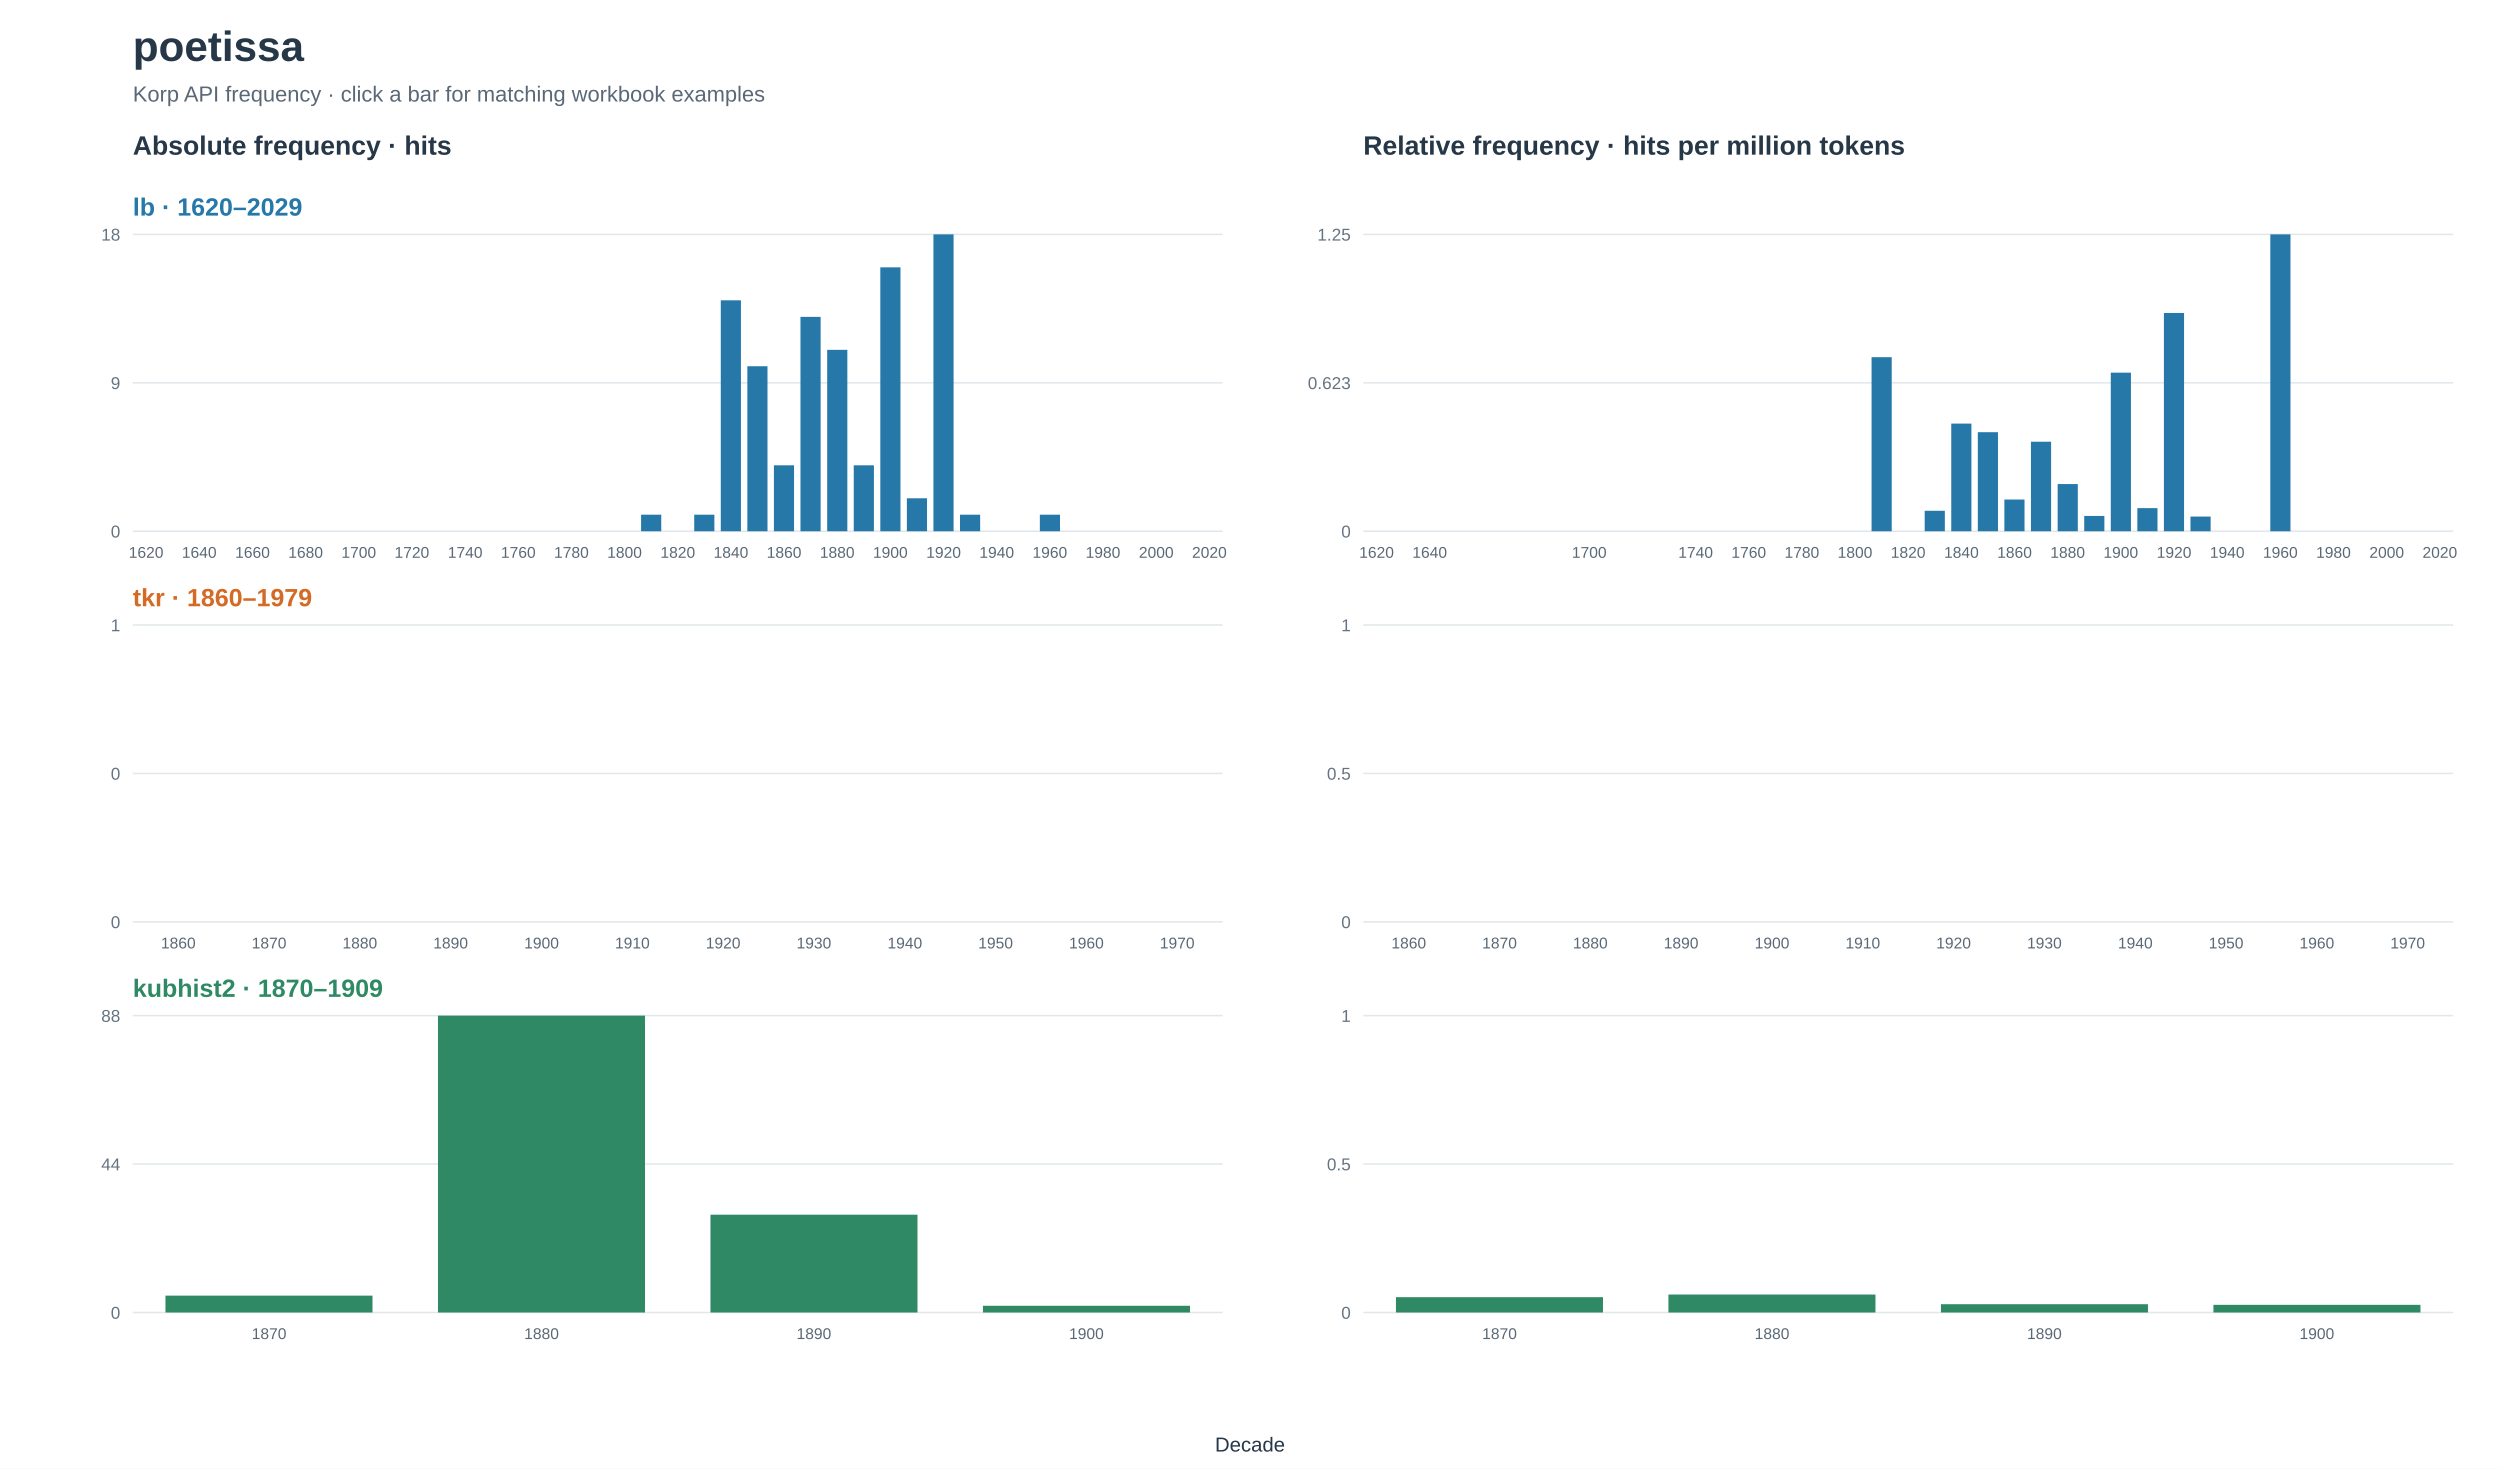
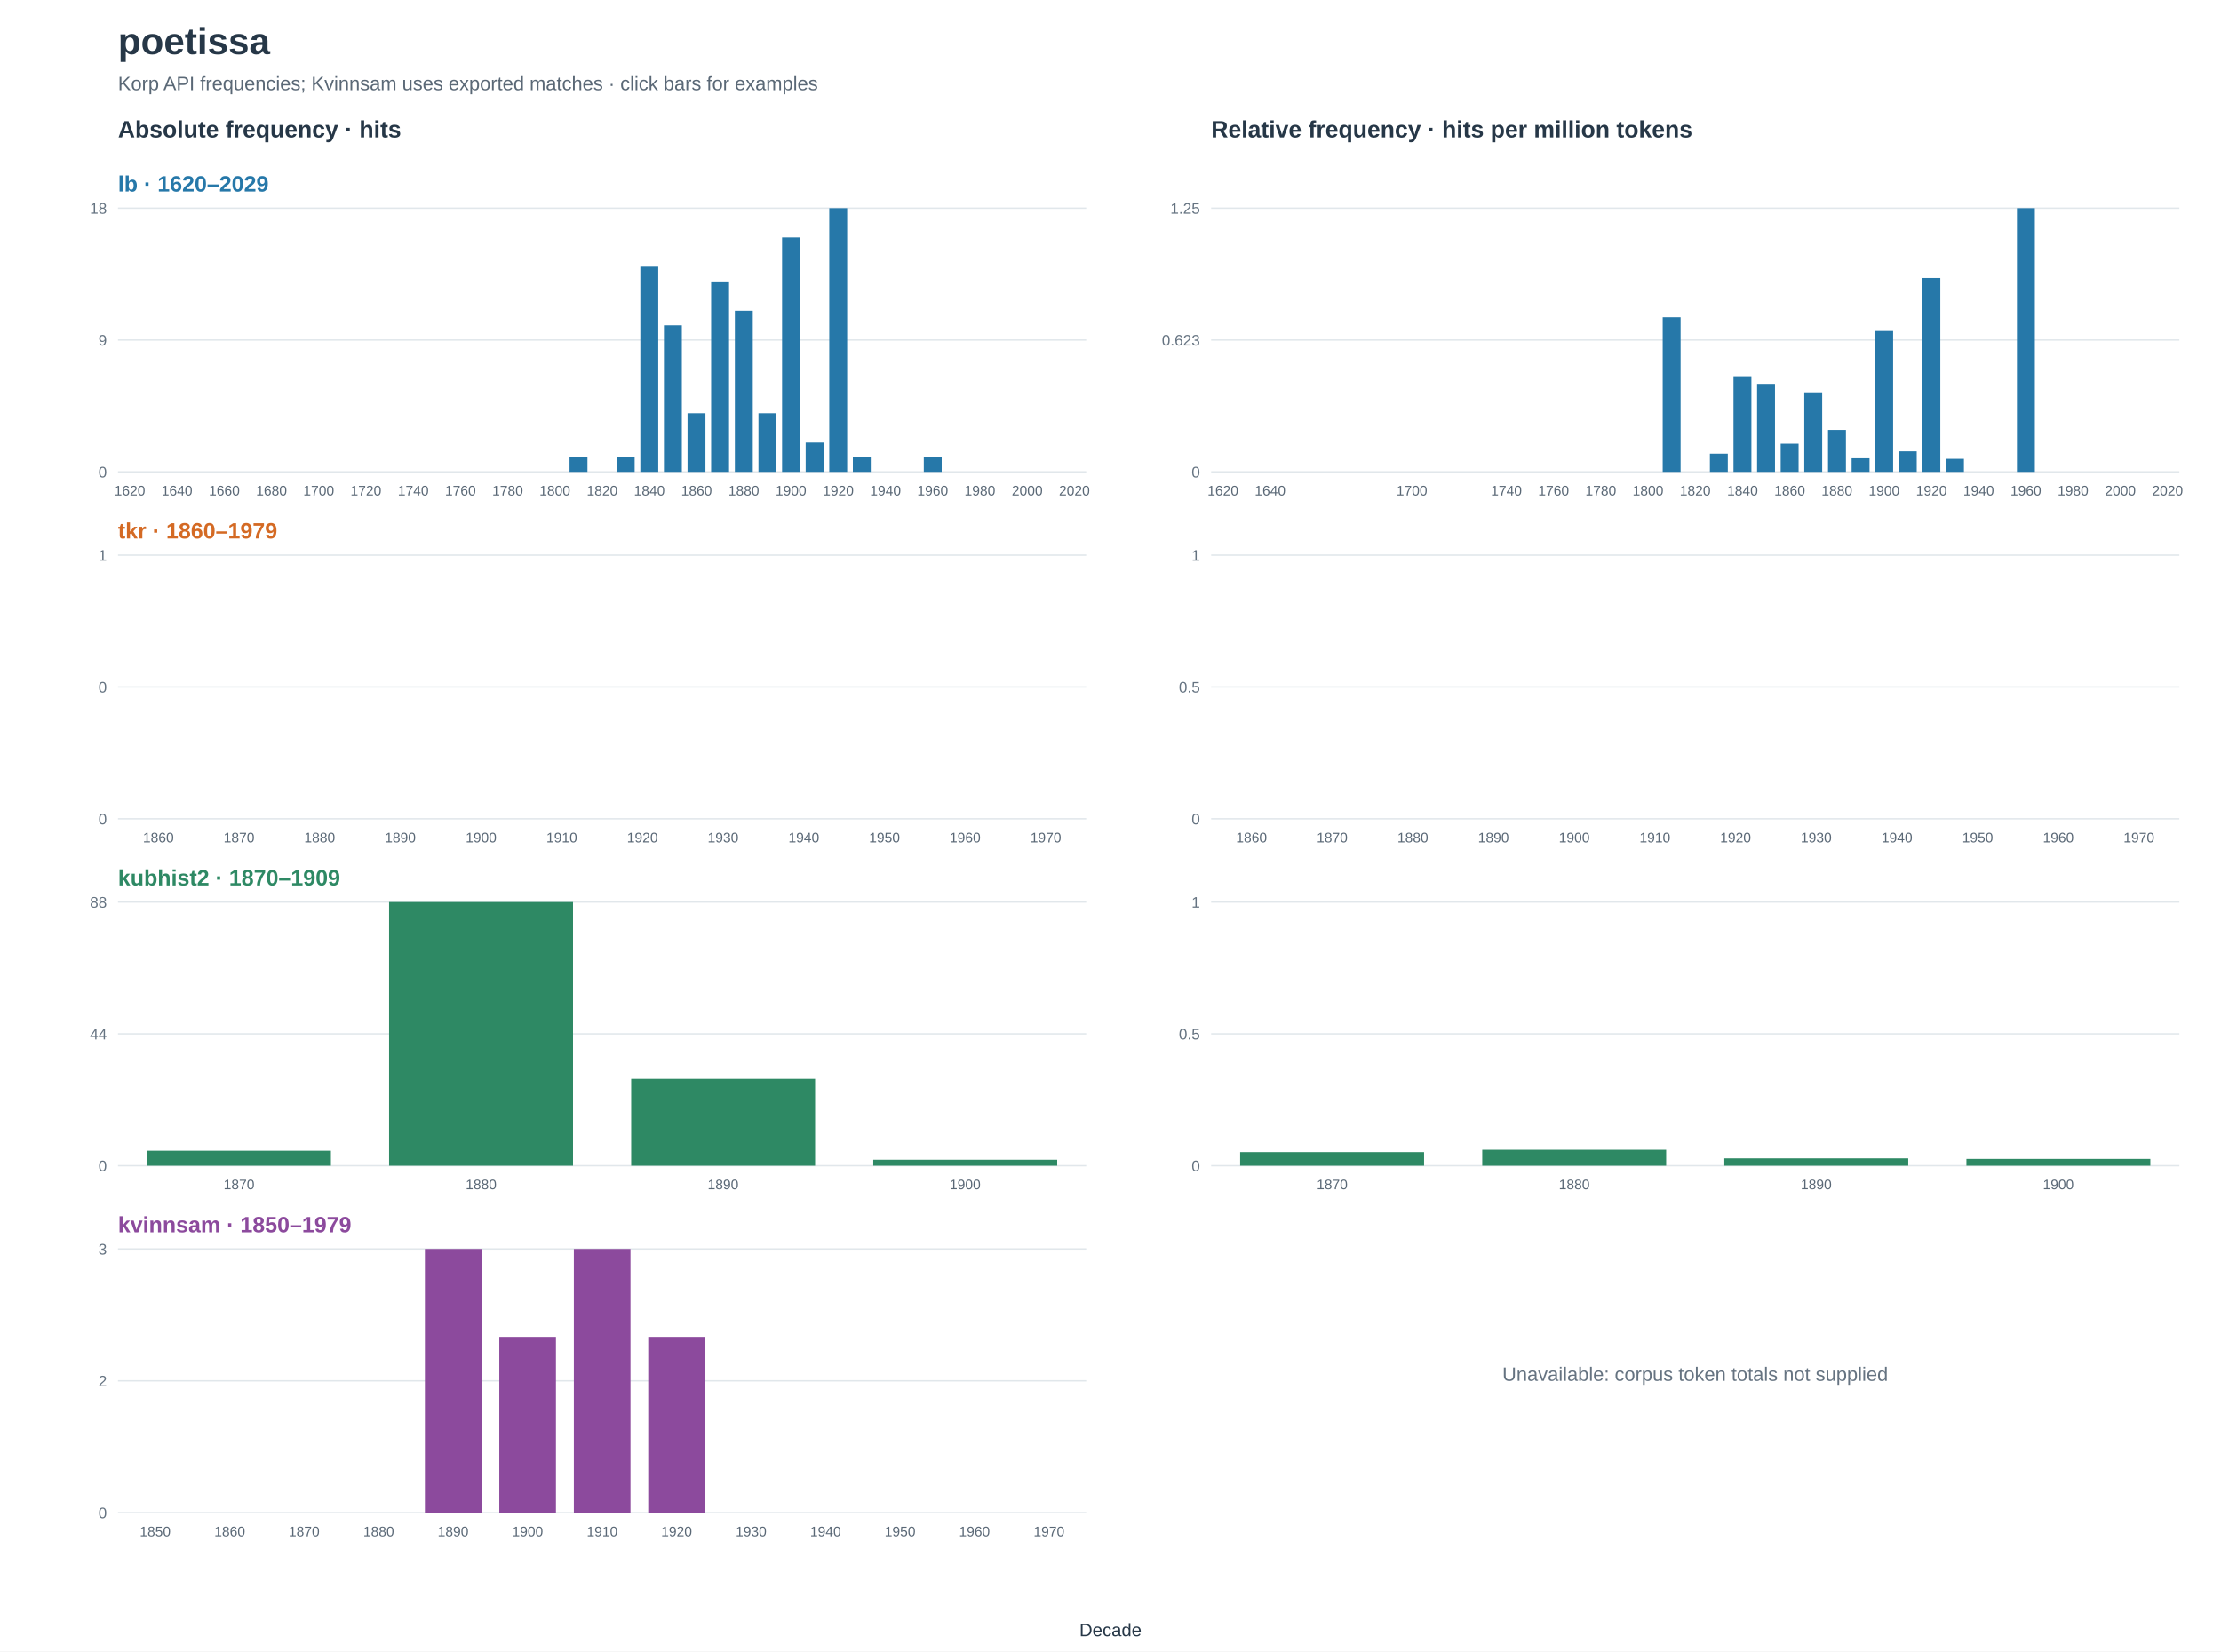
- <svg xmlns="http://www.w3.org/2000/svg" viewBox="0 0 1600 940" role="img" aria-label="poetissa frequency by decade and resource">
+ <svg xmlns="http://www.w3.org/2000/svg" viewBox="0 0 1600 1190" role="img" aria-label="poetissa frequency by decade and resource">
  <rect width="100%" height="100%" fill="white" />
  <style>text{font-family:Arial,Helvetica,sans-serif}</style>
  <text x="85.0" y="39.0" font-size="27" text-anchor="start" fill="#263747" font-weight="bold">poetissa</text>
-   <text x="85.0" y="65.0" font-size="14" text-anchor="start" fill="#5a6876" font-weight="normal">Korp API frequency · click a bar for matching workbook examples</text>
+   <text x="85.0" y="65.0" font-size="14" text-anchor="start" fill="#5a6876" font-weight="normal">Korp API frequencies; Kvinnsam uses exported matches · click bars for examples</text>
  <text x="85.0" y="99.0" font-size="17" text-anchor="start" fill="#263747" font-weight="bold">Absolute frequency · hits</text>
  <text x="872.5" y="99.0" font-size="17" text-anchor="start" fill="#263747" font-weight="bold">Relative frequency · hits per million tokens</text>
  <text x="85.0" y="138.0" font-size="16" text-anchor="start" fill="#2678a9" font-weight="bold">lb · 1620–2029</text>
  <line x1="85.0" y1="340.0" x2="782.5" y2="340.0" stroke="#e1e7eb" />
  <text x="77.0" y="344.0" font-size="11" text-anchor="end" fill="#657381" font-weight="normal">0</text>
  <line x1="85.0" y1="245.0" x2="782.5" y2="245.0" stroke="#e1e7eb" />
  <text x="77.0" y="249.0" font-size="11" text-anchor="end" fill="#657381" font-weight="normal">9</text>
  <line x1="85.0" y1="150.0" x2="782.5" y2="150.0" stroke="#e1e7eb" />
  <text x="77.0" y="154.0" font-size="11" text-anchor="end" fill="#657381" font-weight="normal">18</text>
  <text x="93.5" y="357.0" font-size="10" text-anchor="middle" fill="#5a6876" font-weight="normal">1620</text>
  <text x="127.5" y="357.0" font-size="10" text-anchor="middle" fill="#5a6876" font-weight="normal">1640</text>
  <text x="161.6" y="357.0" font-size="10" text-anchor="middle" fill="#5a6876" font-weight="normal">1660</text>
  <text x="195.6" y="357.0" font-size="10" text-anchor="middle" fill="#5a6876" font-weight="normal">1680</text>
  <text x="229.6" y="357.0" font-size="10" text-anchor="middle" fill="#5a6876" font-weight="normal">1700</text>
  <text x="263.6" y="357.0" font-size="10" text-anchor="middle" fill="#5a6876" font-weight="normal">1720</text>
  <text x="297.7" y="357.0" font-size="10" text-anchor="middle" fill="#5a6876" font-weight="normal">1740</text>
  <text x="331.7" y="357.0" font-size="10" text-anchor="middle" fill="#5a6876" font-weight="normal">1760</text>
  <text x="365.7" y="357.0" font-size="10" text-anchor="middle" fill="#5a6876" font-weight="normal">1780</text>
  <text x="399.7" y="357.0" font-size="10" text-anchor="middle" fill="#5a6876" font-weight="normal">1800</text>
  <a href="../examples.html?word=poetissa&amp;resource=lb&amp;decade=1810" target="_blank" rel="noopener noreferrer">
    <rect x="410.3" y="329.4" width="12.9" height="10.6" fill="#2678a9" style="cursor:pointer" />
  </a>
  <text x="433.8" y="357.0" font-size="10" text-anchor="middle" fill="#5a6876" font-weight="normal">1820</text>
  <a href="../examples.html?word=poetissa&amp;resource=lb&amp;decade=1830" target="_blank" rel="noopener noreferrer">
    <rect x="444.3" y="329.4" width="12.9" height="10.6" fill="#2678a9" style="cursor:pointer" />
  </a>
  <a href="../examples.html?word=poetissa&amp;resource=lb&amp;decade=1840" target="_blank" rel="noopener noreferrer">
    <rect x="461.3" y="192.2" width="12.9" height="147.8" fill="#2678a9" style="cursor:pointer" />
  </a>
  <text x="467.8" y="357.0" font-size="10" text-anchor="middle" fill="#5a6876" font-weight="normal">1840</text>
  <a href="../examples.html?word=poetissa&amp;resource=lb&amp;decade=1850" target="_blank" rel="noopener noreferrer">
    <rect x="478.3" y="234.4" width="12.9" height="105.6" fill="#2678a9" style="cursor:pointer" />
  </a>
  <a href="../examples.html?word=poetissa&amp;resource=lb&amp;decade=1860" target="_blank" rel="noopener noreferrer">
    <rect x="495.3" y="297.8" width="12.9" height="42.2" fill="#2678a9" style="cursor:pointer" />
  </a>
  <text x="501.8" y="357.0" font-size="10" text-anchor="middle" fill="#5a6876" font-weight="normal">1860</text>
  <a href="../examples.html?word=poetissa&amp;resource=lb&amp;decade=1870" target="_blank" rel="noopener noreferrer">
    <rect x="512.3" y="202.8" width="12.9" height="137.2" fill="#2678a9" style="cursor:pointer" />
  </a>
  <a href="../examples.html?word=poetissa&amp;resource=lb&amp;decade=1880" target="_blank" rel="noopener noreferrer">
    <rect x="529.4" y="223.9" width="12.9" height="116.1" fill="#2678a9" style="cursor:pointer" />
  </a>
  <text x="535.8" y="357.0" font-size="10" text-anchor="middle" fill="#5a6876" font-weight="normal">1880</text>
  <a href="../examples.html?word=poetissa&amp;resource=lb&amp;decade=1890" target="_blank" rel="noopener noreferrer">
    <rect x="546.4" y="297.8" width="12.9" height="42.2" fill="#2678a9" style="cursor:pointer" />
  </a>
  <a href="../examples.html?word=poetissa&amp;resource=lb&amp;decade=1900" target="_blank" rel="noopener noreferrer">
    <rect x="563.4" y="171.1" width="12.9" height="168.9" fill="#2678a9" style="cursor:pointer" />
  </a>
  <text x="569.8" y="357.0" font-size="10" text-anchor="middle" fill="#5a6876" font-weight="normal">1900</text>
  <a href="../examples.html?word=poetissa&amp;resource=lb&amp;decade=1910" target="_blank" rel="noopener noreferrer">
    <rect x="580.4" y="318.9" width="12.9" height="21.1" fill="#2678a9" style="cursor:pointer" />
  </a>
  <a href="../examples.html?word=poetissa&amp;resource=lb&amp;decade=1920" target="_blank" rel="noopener noreferrer">
    <rect x="597.4" y="150.0" width="12.9" height="190.0" fill="#2678a9" style="cursor:pointer" />
  </a>
  <text x="603.9" y="357.0" font-size="10" text-anchor="middle" fill="#5a6876" font-weight="normal">1920</text>
  <a href="../examples.html?word=poetissa&amp;resource=lb&amp;decade=1930" target="_blank" rel="noopener noreferrer">
    <rect x="614.4" y="329.4" width="12.9" height="10.6" fill="#2678a9" style="cursor:pointer" />
  </a>
  <text x="637.9" y="357.0" font-size="10" text-anchor="middle" fill="#5a6876" font-weight="normal">1940</text>
  <a href="../examples.html?word=poetissa&amp;resource=lb&amp;decade=1960" target="_blank" rel="noopener noreferrer">
    <rect x="665.5" y="329.4" width="12.9" height="10.6" fill="#2678a9" style="cursor:pointer" />
  </a>
  <text x="671.9" y="357.0" font-size="10" text-anchor="middle" fill="#5a6876" font-weight="normal">1960</text>
  <text x="705.9" y="357.0" font-size="10" text-anchor="middle" fill="#5a6876" font-weight="normal">1980</text>
  <text x="740.0" y="357.0" font-size="10" text-anchor="middle" fill="#5a6876" font-weight="normal">2000</text>
  <text x="774.0" y="357.0" font-size="10" text-anchor="middle" fill="#5a6876" font-weight="normal">2020</text>
  <line x1="872.5" y1="340.0" x2="1570.0" y2="340.0" stroke="#e1e7eb" />
  <text x="864.5" y="344.0" font-size="11" text-anchor="end" fill="#657381" font-weight="normal">0</text>
  <line x1="872.5" y1="245.0" x2="1570.0" y2="245.0" stroke="#e1e7eb" />
  <text x="864.5" y="249.0" font-size="11" text-anchor="end" fill="#657381" font-weight="normal">0.623</text>
  <line x1="872.5" y1="150.0" x2="1570.0" y2="150.0" stroke="#e1e7eb" />
  <text x="864.5" y="154.0" font-size="11" text-anchor="end" fill="#657381" font-weight="normal">1.25</text>
  <text x="881.0" y="357.0" font-size="10" text-anchor="middle" fill="#5a6876" font-weight="normal">1620</text>
  <text x="915.0" y="357.0" font-size="10" text-anchor="middle" fill="#5a6876" font-weight="normal">1640</text>
  <text x="1017.1" y="357.0" font-size="10" text-anchor="middle" fill="#5a6876" font-weight="normal">1700</text>
  <text x="1085.2" y="357.0" font-size="10" text-anchor="middle" fill="#5a6876" font-weight="normal">1740</text>
  <text x="1119.2" y="357.0" font-size="10" text-anchor="middle" fill="#5a6876" font-weight="normal">1760</text>
  <text x="1153.2" y="357.0" font-size="10" text-anchor="middle" fill="#5a6876" font-weight="normal">1780</text>
  <text x="1187.2" y="357.0" font-size="10" text-anchor="middle" fill="#5a6876" font-weight="normal">1800</text>
  <a href="../examples.html?word=poetissa&amp;resource=lb&amp;decade=1810" target="_blank" rel="noopener noreferrer">
    <rect x="1197.8" y="228.6" width="12.9" height="111.4" fill="#2678a9" style="cursor:pointer" />
  </a>
  <text x="1221.2" y="357.0" font-size="10" text-anchor="middle" fill="#5a6876" font-weight="normal">1820</text>
  <a href="../examples.html?word=poetissa&amp;resource=lb&amp;decade=1830" target="_blank" rel="noopener noreferrer">
    <rect x="1231.8" y="326.9" width="12.9" height="13.1" fill="#2678a9" style="cursor:pointer" />
  </a>
  <a href="../examples.html?word=poetissa&amp;resource=lb&amp;decade=1840" target="_blank" rel="noopener noreferrer">
    <rect x="1248.8" y="271.1" width="12.9" height="68.9" fill="#2678a9" style="cursor:pointer" />
  </a>
  <text x="1255.3" y="357.0" font-size="10" text-anchor="middle" fill="#5a6876" font-weight="normal">1840</text>
  <a href="../examples.html?word=poetissa&amp;resource=lb&amp;decade=1850" target="_blank" rel="noopener noreferrer">
    <rect x="1265.8" y="276.6" width="12.9" height="63.4" fill="#2678a9" style="cursor:pointer" />
  </a>
  <a href="../examples.html?word=poetissa&amp;resource=lb&amp;decade=1860" target="_blank" rel="noopener noreferrer">
    <rect x="1282.8" y="319.7" width="12.9" height="20.3" fill="#2678a9" style="cursor:pointer" />
  </a>
  <text x="1289.3" y="357.0" font-size="10" text-anchor="middle" fill="#5a6876" font-weight="normal">1860</text>
  <a href="../examples.html?word=poetissa&amp;resource=lb&amp;decade=1870" target="_blank" rel="noopener noreferrer">
    <rect x="1299.8" y="282.7" width="12.9" height="57.3" fill="#2678a9" style="cursor:pointer" />
  </a>
  <a href="../examples.html?word=poetissa&amp;resource=lb&amp;decade=1880" target="_blank" rel="noopener noreferrer">
    <rect x="1316.9" y="309.8" width="12.9" height="30.2" fill="#2678a9" style="cursor:pointer" />
  </a>
  <text x="1323.3" y="357.0" font-size="10" text-anchor="middle" fill="#5a6876" font-weight="normal">1880</text>
  <a href="../examples.html?word=poetissa&amp;resource=lb&amp;decade=1890" target="_blank" rel="noopener noreferrer">
    <rect x="1333.9" y="330.2" width="12.9" height="9.8" fill="#2678a9" style="cursor:pointer" />
  </a>
  <a href="../examples.html?word=poetissa&amp;resource=lb&amp;decade=1900" target="_blank" rel="noopener noreferrer">
    <rect x="1350.9" y="238.5" width="12.9" height="101.5" fill="#2678a9" style="cursor:pointer" />
  </a>
  <text x="1357.3" y="357.0" font-size="10" text-anchor="middle" fill="#5a6876" font-weight="normal">1900</text>
  <a href="../examples.html?word=poetissa&amp;resource=lb&amp;decade=1910" target="_blank" rel="noopener noreferrer">
    <rect x="1367.9" y="325.2" width="12.9" height="14.8" fill="#2678a9" style="cursor:pointer" />
  </a>
  <a href="../examples.html?word=poetissa&amp;resource=lb&amp;decade=1920" target="_blank" rel="noopener noreferrer">
    <rect x="1384.9" y="200.3" width="12.9" height="139.7" fill="#2678a9" style="cursor:pointer" />
  </a>
  <text x="1391.4" y="357.0" font-size="10" text-anchor="middle" fill="#5a6876" font-weight="normal">1920</text>
  <a href="../examples.html?word=poetissa&amp;resource=lb&amp;decade=1930" target="_blank" rel="noopener noreferrer">
    <rect x="1401.9" y="330.6" width="12.9" height="9.4" fill="#2678a9" style="cursor:pointer" />
  </a>
  <text x="1425.4" y="357.0" font-size="10" text-anchor="middle" fill="#5a6876" font-weight="normal">1940</text>
  <a href="../examples.html?word=poetissa&amp;resource=lb&amp;decade=1960" target="_blank" rel="noopener noreferrer">
    <rect x="1453.0" y="150.0" width="12.9" height="190.0" fill="#2678a9" style="cursor:pointer" />
  </a>
  <text x="1459.4" y="357.0" font-size="10" text-anchor="middle" fill="#5a6876" font-weight="normal">1960</text>
  <text x="1493.4" y="357.0" font-size="10" text-anchor="middle" fill="#5a6876" font-weight="normal">1980</text>
  <text x="1527.5" y="357.0" font-size="10" text-anchor="middle" fill="#5a6876" font-weight="normal">2000</text>
  <text x="1561.5" y="357.0" font-size="10" text-anchor="middle" fill="#5a6876" font-weight="normal">2020</text>
  <text x="85.0" y="388.0" font-size="16" text-anchor="start" fill="#d46a24" font-weight="bold">tkr · 1860–1979</text>
  <line x1="85.0" y1="590.0" x2="782.5" y2="590.0" stroke="#e1e7eb" />
  <text x="77.0" y="594.0" font-size="11" text-anchor="end" fill="#657381" font-weight="normal">0</text>
  <line x1="85.0" y1="495.0" x2="782.5" y2="495.0" stroke="#e1e7eb" />
  <text x="77.0" y="499.0" font-size="11" text-anchor="end" fill="#657381" font-weight="normal">0</text>
  <line x1="85.0" y1="400.0" x2="782.5" y2="400.0" stroke="#e1e7eb" />
  <text x="77.0" y="404.0" font-size="11" text-anchor="end" fill="#657381" font-weight="normal">1</text>
  <text x="114.1" y="607.0" font-size="10" text-anchor="middle" fill="#5a6876" font-weight="normal">1860</text>
  <text x="172.2" y="607.0" font-size="10" text-anchor="middle" fill="#5a6876" font-weight="normal">1870</text>
  <text x="230.3" y="607.0" font-size="10" text-anchor="middle" fill="#5a6876" font-weight="normal">1880</text>
  <text x="288.4" y="607.0" font-size="10" text-anchor="middle" fill="#5a6876" font-weight="normal">1890</text>
  <text x="346.6" y="607.0" font-size="10" text-anchor="middle" fill="#5a6876" font-weight="normal">1900</text>
  <text x="404.7" y="607.0" font-size="10" text-anchor="middle" fill="#5a6876" font-weight="normal">1910</text>
  <text x="462.8" y="607.0" font-size="10" text-anchor="middle" fill="#5a6876" font-weight="normal">1920</text>
  <text x="520.9" y="607.0" font-size="10" text-anchor="middle" fill="#5a6876" font-weight="normal">1930</text>
  <text x="579.1" y="607.0" font-size="10" text-anchor="middle" fill="#5a6876" font-weight="normal">1940</text>
  <text x="637.2" y="607.0" font-size="10" text-anchor="middle" fill="#5a6876" font-weight="normal">1950</text>
  <text x="695.3" y="607.0" font-size="10" text-anchor="middle" fill="#5a6876" font-weight="normal">1960</text>
  <text x="753.4" y="607.0" font-size="10" text-anchor="middle" fill="#5a6876" font-weight="normal">1970</text>
  <line x1="872.5" y1="590.0" x2="1570.0" y2="590.0" stroke="#e1e7eb" />
  <text x="864.5" y="594.0" font-size="11" text-anchor="end" fill="#657381" font-weight="normal">0</text>
  <line x1="872.5" y1="495.0" x2="1570.0" y2="495.0" stroke="#e1e7eb" />
  <text x="864.5" y="499.0" font-size="11" text-anchor="end" fill="#657381" font-weight="normal">0.5</text>
  <line x1="872.5" y1="400.0" x2="1570.0" y2="400.0" stroke="#e1e7eb" />
  <text x="864.5" y="404.0" font-size="11" text-anchor="end" fill="#657381" font-weight="normal">1</text>
  <text x="901.6" y="607.0" font-size="10" text-anchor="middle" fill="#5a6876" font-weight="normal">1860</text>
  <text x="959.7" y="607.0" font-size="10" text-anchor="middle" fill="#5a6876" font-weight="normal">1870</text>
  <text x="1017.8" y="607.0" font-size="10" text-anchor="middle" fill="#5a6876" font-weight="normal">1880</text>
  <text x="1075.9" y="607.0" font-size="10" text-anchor="middle" fill="#5a6876" font-weight="normal">1890</text>
  <text x="1134.1" y="607.0" font-size="10" text-anchor="middle" fill="#5a6876" font-weight="normal">1900</text>
  <text x="1192.2" y="607.0" font-size="10" text-anchor="middle" fill="#5a6876" font-weight="normal">1910</text>
  <text x="1250.3" y="607.0" font-size="10" text-anchor="middle" fill="#5a6876" font-weight="normal">1920</text>
  <text x="1308.4" y="607.0" font-size="10" text-anchor="middle" fill="#5a6876" font-weight="normal">1930</text>
  <text x="1366.6" y="607.0" font-size="10" text-anchor="middle" fill="#5a6876" font-weight="normal">1940</text>
  <text x="1424.7" y="607.0" font-size="10" text-anchor="middle" fill="#5a6876" font-weight="normal">1950</text>
  <text x="1482.8" y="607.0" font-size="10" text-anchor="middle" fill="#5a6876" font-weight="normal">1960</text>
  <text x="1540.9" y="607.0" font-size="10" text-anchor="middle" fill="#5a6876" font-weight="normal">1970</text>
  <text x="85.0" y="638.0" font-size="16" text-anchor="start" fill="#2e8964" font-weight="bold">kubhist2 · 1870–1909</text>
  <line x1="85.0" y1="840.0" x2="782.5" y2="840.0" stroke="#e1e7eb" />
  <text x="77.0" y="844.0" font-size="11" text-anchor="end" fill="#657381" font-weight="normal">0</text>
  <line x1="85.0" y1="745.0" x2="782.5" y2="745.0" stroke="#e1e7eb" />
  <text x="77.0" y="749.0" font-size="11" text-anchor="end" fill="#657381" font-weight="normal">44</text>
  <line x1="85.0" y1="650.0" x2="782.5" y2="650.0" stroke="#e1e7eb" />
  <text x="77.0" y="654.0" font-size="11" text-anchor="end" fill="#657381" font-weight="normal">88</text>
  <a href="../examples.html?word=poetissa&amp;resource=kubhist2&amp;decade=1870" target="_blank" rel="noopener noreferrer">
    <rect x="105.9" y="829.2" width="132.5" height="10.8" fill="#2e8964" style="cursor:pointer" />
  </a>
  <text x="172.2" y="857.0" font-size="10" text-anchor="middle" fill="#5a6876" font-weight="normal">1870</text>
  <a href="../examples.html?word=poetissa&amp;resource=kubhist2&amp;decade=1880" target="_blank" rel="noopener noreferrer">
    <rect x="280.3" y="650.0" width="132.5" height="190.0" fill="#2e8964" style="cursor:pointer" />
  </a>
  <text x="346.6" y="857.0" font-size="10" text-anchor="middle" fill="#5a6876" font-weight="normal">1880</text>
  <a href="../examples.html?word=poetissa&amp;resource=kubhist2&amp;decade=1890" target="_blank" rel="noopener noreferrer">
    <rect x="454.7" y="777.4" width="132.5" height="62.6" fill="#2e8964" style="cursor:pointer" />
  </a>
  <text x="520.9" y="857.0" font-size="10" text-anchor="middle" fill="#5a6876" font-weight="normal">1890</text>
  <a href="../examples.html?word=poetissa&amp;resource=kubhist2&amp;decade=1900" target="_blank" rel="noopener noreferrer">
    <rect x="629.1" y="835.7" width="132.5" height="4.3" fill="#2e8964" style="cursor:pointer" />
  </a>
  <text x="695.3" y="857.0" font-size="10" text-anchor="middle" fill="#5a6876" font-weight="normal">1900</text>
  <line x1="872.5" y1="840.0" x2="1570.0" y2="840.0" stroke="#e1e7eb" />
  <text x="864.5" y="844.0" font-size="11" text-anchor="end" fill="#657381" font-weight="normal">0</text>
  <line x1="872.5" y1="745.0" x2="1570.0" y2="745.0" stroke="#e1e7eb" />
  <text x="864.5" y="749.0" font-size="11" text-anchor="end" fill="#657381" font-weight="normal">0.5</text>
  <line x1="872.5" y1="650.0" x2="1570.0" y2="650.0" stroke="#e1e7eb" />
  <text x="864.5" y="654.0" font-size="11" text-anchor="end" fill="#657381" font-weight="normal">1</text>
  <a href="../examples.html?word=poetissa&amp;resource=kubhist2&amp;decade=1870" target="_blank" rel="noopener noreferrer">
    <rect x="893.4" y="830.2" width="132.5" height="9.8" fill="#2e8964" style="cursor:pointer" />
  </a>
  <text x="959.7" y="857.0" font-size="10" text-anchor="middle" fill="#5a6876" font-weight="normal">1870</text>
  <a href="../examples.html?word=poetissa&amp;resource=kubhist2&amp;decade=1880" target="_blank" rel="noopener noreferrer">
    <rect x="1067.8" y="828.5" width="132.5" height="11.5" fill="#2e8964" style="cursor:pointer" />
  </a>
  <text x="1134.1" y="857.0" font-size="10" text-anchor="middle" fill="#5a6876" font-weight="normal">1880</text>
  <a href="../examples.html?word=poetissa&amp;resource=kubhist2&amp;decade=1890" target="_blank" rel="noopener noreferrer">
    <rect x="1242.2" y="834.7" width="132.5" height="5.3" fill="#2e8964" style="cursor:pointer" />
  </a>
  <text x="1308.4" y="857.0" font-size="10" text-anchor="middle" fill="#5a6876" font-weight="normal">1890</text>
  <a href="../examples.html?word=poetissa&amp;resource=kubhist2&amp;decade=1900" target="_blank" rel="noopener noreferrer">
    <rect x="1416.6" y="835.1" width="132.5" height="4.9" fill="#2e8964" style="cursor:pointer" />
  </a>
  <text x="1482.8" y="857.0" font-size="10" text-anchor="middle" fill="#5a6876" font-weight="normal">1900</text>
-   <text x="800.0" y="929.0" font-size="13" text-anchor="middle" fill="#263747" font-weight="normal">Decade</text>
+   <text x="85.0" y="888.0" font-size="16" text-anchor="start" fill="#8c4a9d" font-weight="bold">kvinnsam · 1850–1979</text>
+   <line x1="85.0" y1="1090.0" x2="782.5" y2="1090.0" stroke="#e1e7eb" />
+   <text x="77.0" y="1094.0" font-size="11" text-anchor="end" fill="#657381" font-weight="normal">0</text>
+   <line x1="85.0" y1="995.0" x2="782.5" y2="995.0" stroke="#e1e7eb" />
+   <text x="77.0" y="999.0" font-size="11" text-anchor="end" fill="#657381" font-weight="normal">2</text>
+   <line x1="85.0" y1="900.0" x2="782.5" y2="900.0" stroke="#e1e7eb" />
+   <text x="77.0" y="904.0" font-size="11" text-anchor="end" fill="#657381" font-weight="normal">3</text>
+   <text x="111.8" y="1107.0" font-size="10" text-anchor="middle" fill="#5a6876" font-weight="normal">1850</text>
+   <text x="165.5" y="1107.0" font-size="10" text-anchor="middle" fill="#5a6876" font-weight="normal">1860</text>
+   <text x="219.1" y="1107.0" font-size="10" text-anchor="middle" fill="#5a6876" font-weight="normal">1870</text>
+   <text x="272.8" y="1107.0" font-size="10" text-anchor="middle" fill="#5a6876" font-weight="normal">1880</text>
+   <a href="../examples.html?word=poetissa&amp;resource=kvinnsam&amp;decade=1890" target="_blank" rel="noopener noreferrer">
+     <rect x="306.1" y="900.0" width="40.8" height="190.0" fill="#8c4a9d" style="cursor:pointer" />
+   </a>
+   <text x="326.4" y="1107.0" font-size="10" text-anchor="middle" fill="#5a6876" font-weight="normal">1890</text>
+   <a href="../examples.html?word=poetissa&amp;resource=kvinnsam&amp;decade=1900" target="_blank" rel="noopener noreferrer">
+     <rect x="359.7" y="963.3" width="40.8" height="126.7" fill="#8c4a9d" style="cursor:pointer" />
+   </a>
+   <text x="380.1" y="1107.0" font-size="10" text-anchor="middle" fill="#5a6876" font-weight="normal">1900</text>
+   <a href="../examples.html?word=poetissa&amp;resource=kvinnsam&amp;decade=1910" target="_blank" rel="noopener noreferrer">
+     <rect x="413.4" y="900.0" width="40.8" height="190.0" fill="#8c4a9d" style="cursor:pointer" />
+   </a>
+   <text x="433.8" y="1107.0" font-size="10" text-anchor="middle" fill="#5a6876" font-weight="normal">1910</text>
+   <a href="../examples.html?word=poetissa&amp;resource=kvinnsam&amp;decade=1920" target="_blank" rel="noopener noreferrer">
+     <rect x="467.0" y="963.3" width="40.8" height="126.7" fill="#8c4a9d" style="cursor:pointer" />
+   </a>
+   <text x="487.4" y="1107.0" font-size="10" text-anchor="middle" fill="#5a6876" font-weight="normal">1920</text>
+   <text x="541.1" y="1107.0" font-size="10" text-anchor="middle" fill="#5a6876" font-weight="normal">1930</text>
+   <text x="594.7" y="1107.0" font-size="10" text-anchor="middle" fill="#5a6876" font-weight="normal">1940</text>
+   <text x="648.4" y="1107.0" font-size="10" text-anchor="middle" fill="#5a6876" font-weight="normal">1950</text>
+   <text x="702.0" y="1107.0" font-size="10" text-anchor="middle" fill="#5a6876" font-weight="normal">1960</text>
+   <text x="755.7" y="1107.0" font-size="10" text-anchor="middle" fill="#5a6876" font-weight="normal">1970</text>
+   <text x="1221.2" y="995.0" font-size="14" text-anchor="middle" fill="#657381" font-weight="normal">Unavailable: corpus token totals not supplied</text>
+   <text x="800.0" y="1179.0" font-size="13" text-anchor="middle" fill="#263747" font-weight="normal">Decade</text>
</svg>
